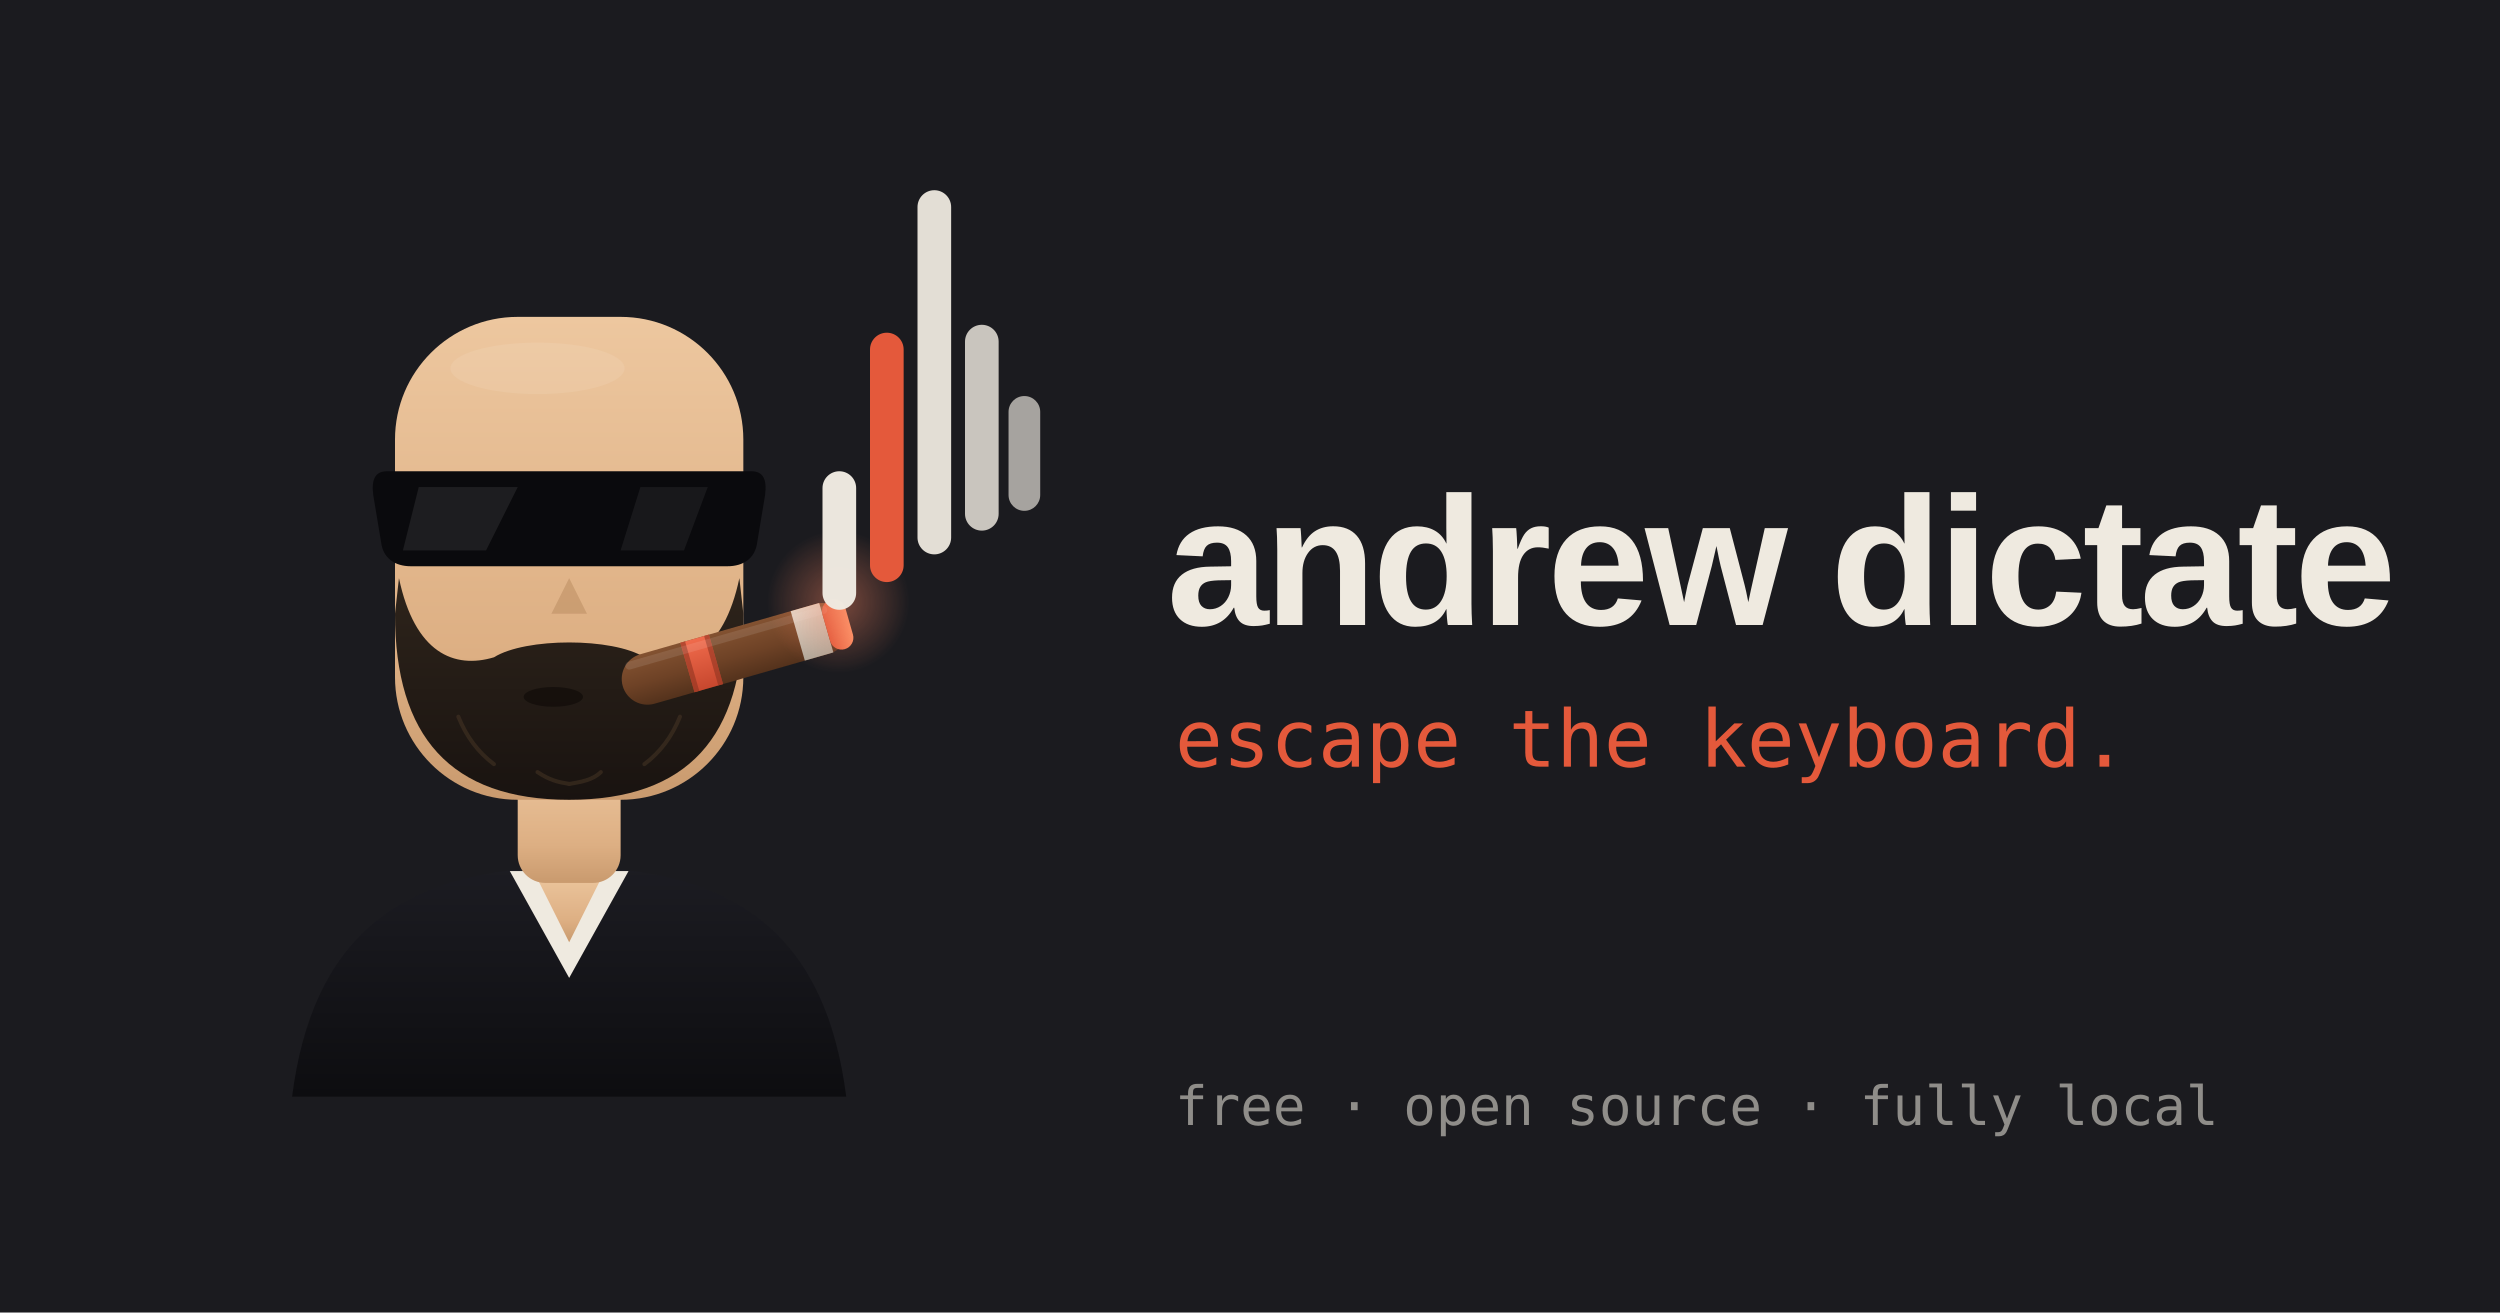
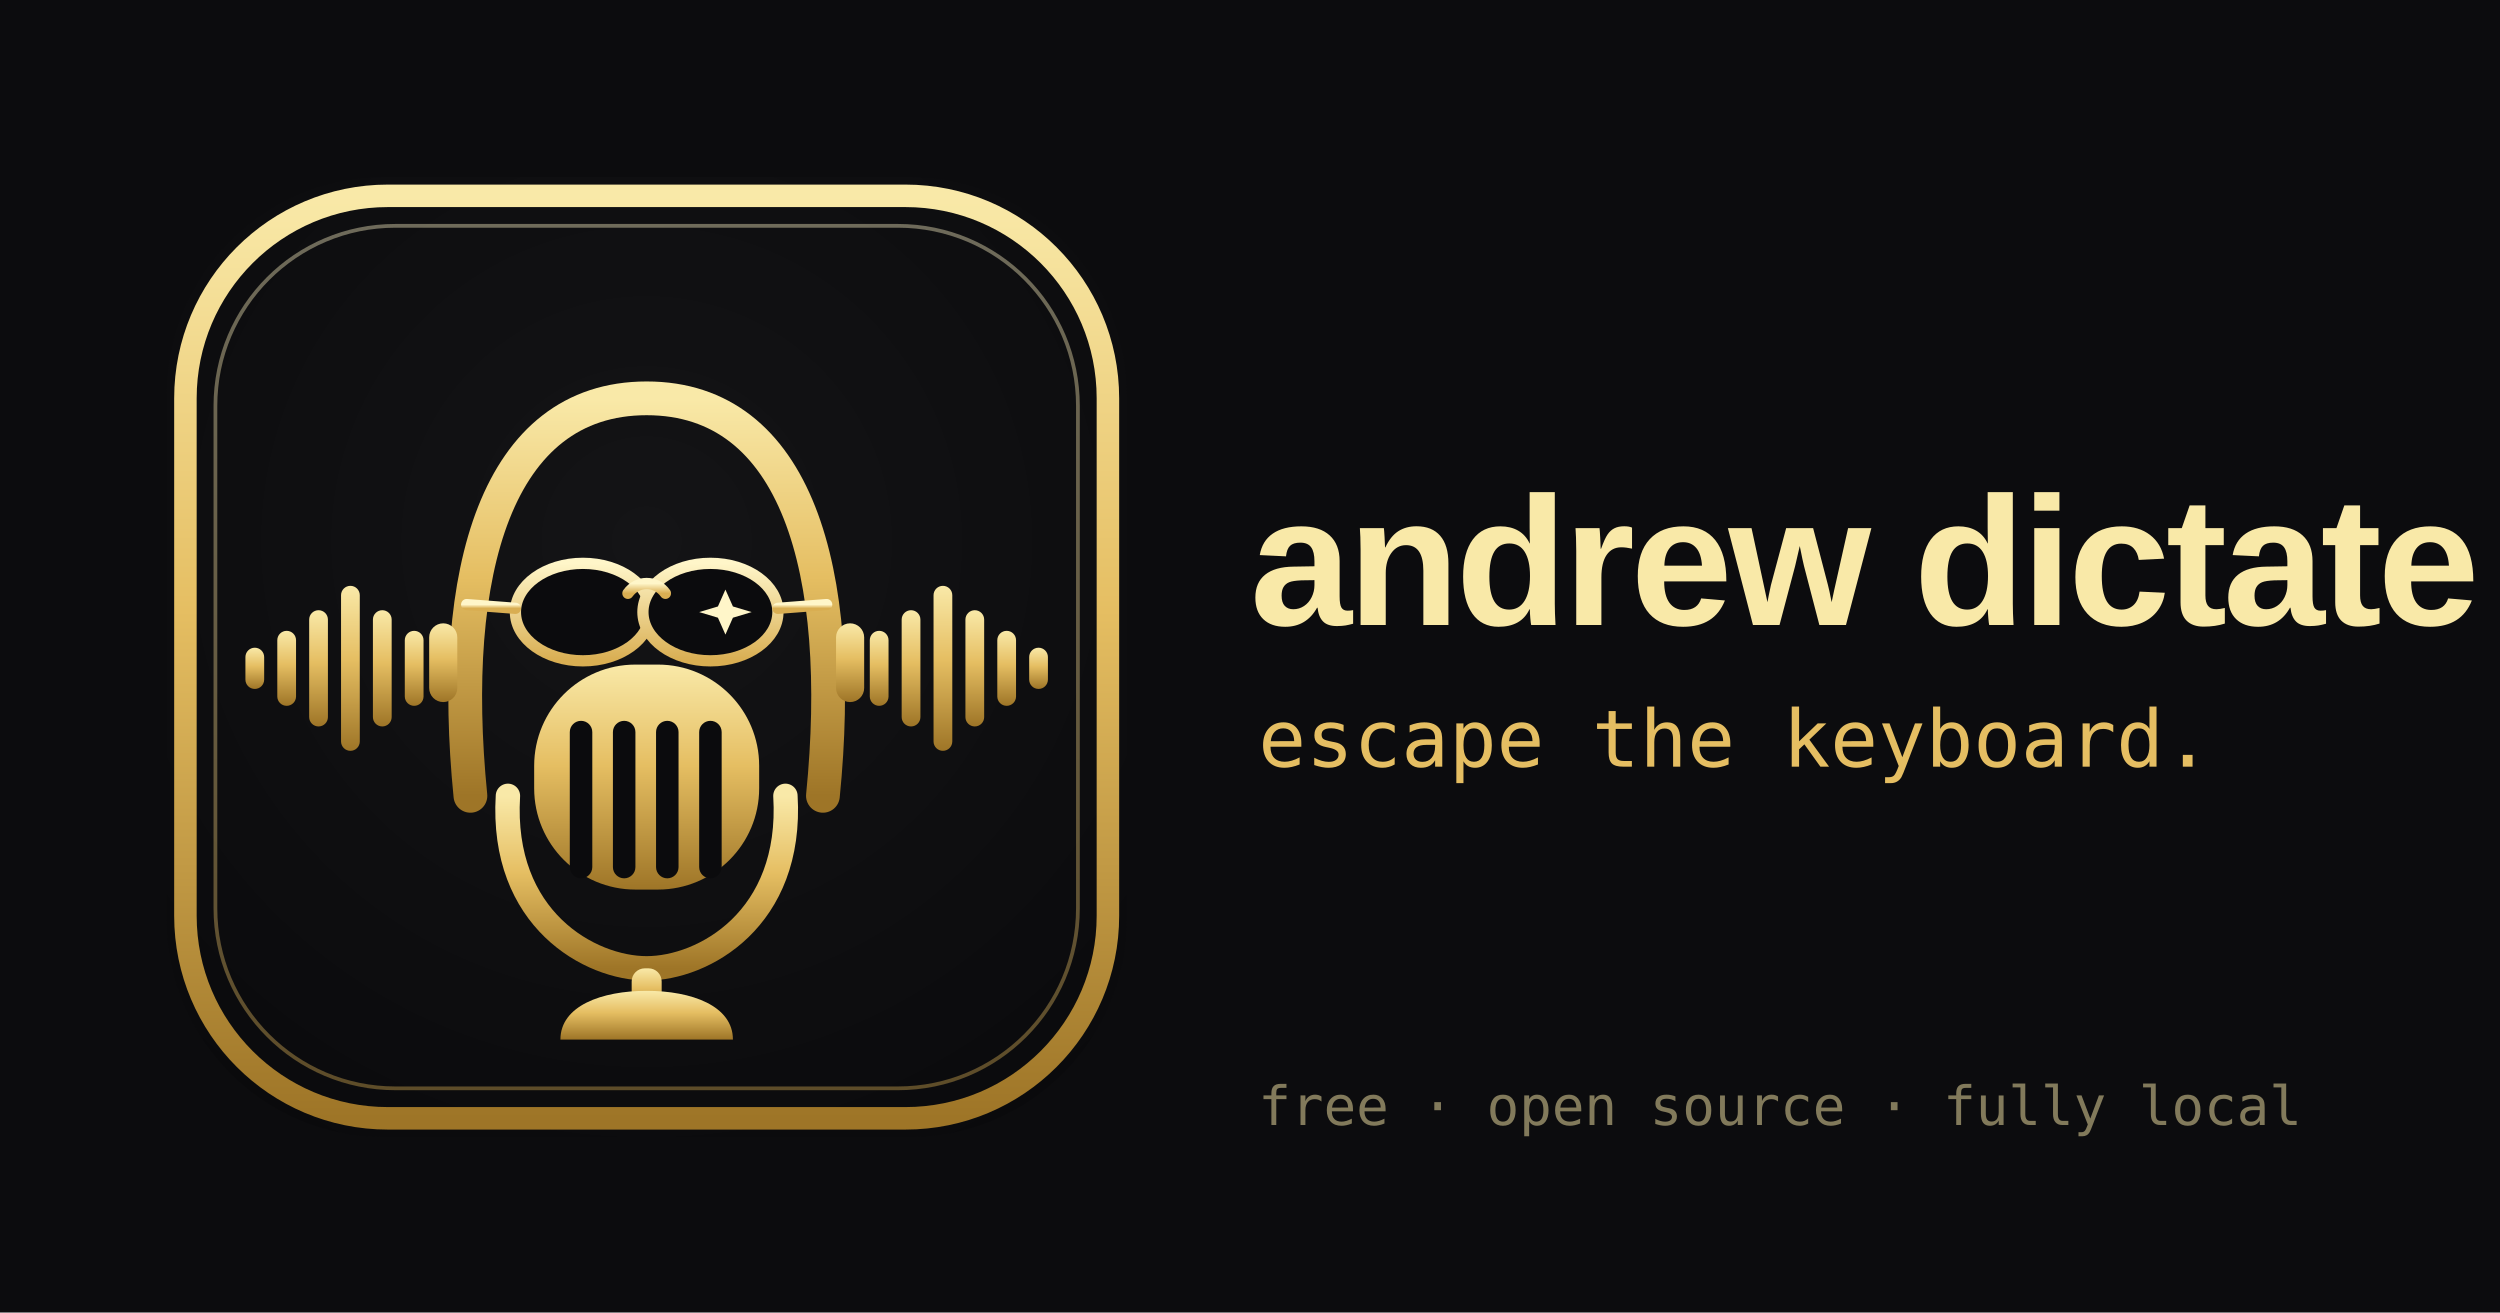
<svg xmlns="http://www.w3.org/2000/svg" viewBox="0 0 1200 630" width="1200" height="630">
-   <defs>
-     <radialGradient id="bgGlow" cx="52%" cy="40%" r="78%">
-       <stop offset="0%" stop-color="#242430" />
-       <stop offset="100%" stop-color="#141418" />
-     </radialGradient>
-     <linearGradient id="skin" x1="0" y1="0" x2="0" y2="1">
-       <stop offset="0%" stop-color="#EDC79F" />
-       <stop offset="70%" stop-color="#DDAF83" />
-       <stop offset="100%" stop-color="#C99A6E" />
-     </linearGradient>
-     <linearGradient id="beard" x1="0" y1="0" x2="0" y2="1">
-       <stop offset="0%" stop-color="#2E241B" />
-       <stop offset="100%" stop-color="#191310" />
-     </linearGradient>
-     <linearGradient id="suit" x1="0" y1="0" x2="0" y2="1">
-       <stop offset="0%" stop-color="#1C1C22" />
-       <stop offset="100%" stop-color="#0D0D10" />
-     </linearGradient>
-     <linearGradient id="body" x1="0" y1="0" x2="0" y2="1">
-       <stop offset="0%" stop-color="#835231" />
-       <stop offset="55%" stop-color="#6E4226" />
-       <stop offset="100%" stop-color="#54321C" />
-     </linearGradient>
-     <linearGradient id="band" x1="0" y1="0" x2="0" y2="1">
-       <stop offset="0%" stop-color="#F06B4C" />
-       <stop offset="100%" stop-color="#C7472E" />
-     </linearGradient>
-     <linearGradient id="ash" x1="0" y1="0" x2="0" y2="1">
-       <stop offset="0%" stop-color="#E4DED1" />
-       <stop offset="100%" stop-color="#AFA99C" />
-     </linearGradient>
-     <linearGradient id="ember" x1="0" y1="0" x2="1" y2="0">
-       <stop offset="0%" stop-color="#E4593B" />
-       <stop offset="100%" stop-color="#FF9468" />
-     </linearGradient>
-     <radialGradient id="emberGlow" cx="50%" cy="50%" r="50%">
-       <stop offset="0%" stop-color="#F0805F" stop-opacity="0.45" />
-       <stop offset="100%" stop-color="#F0805F" stop-opacity="0" />
-     </radialGradient>
-   </defs>
-   <rect width="1200" height="630" fill="#1B1B1F" />
-   <g transform="translate(30 40) scale(0.95)">
-     <path d="M116 512 C 126 434, 168 396, 256 396 C 344 396, 386 434, 396 512 Z" fill="url(#suit)" />
-     <path d="M226 398 L 286 398 L 256 452 Z" fill="#EFEAE0" />
-     <path d="M238 398 L 274 398 L 256 434 Z" fill="url(#skin)" />
-     <rect x="230" y="340" width="52" height="64" rx="14" fill="url(#skin)" />
-     <rect x="230" y="340" width="52" height="18" fill="#B8895E" opacity="0.55" />
-     <rect x="168" y="118" width="176" height="244" rx="62" fill="url(#skin)" />
-     <ellipse cx="240" cy="144" rx="44" ry="13" fill="#FFFFFF" opacity="0.08" />
-     <path d="M170 250            C 178 288, 198 296, 218 290            C 234 280, 278 280, 294 290            C 314 296, 334 288, 342 250            L 344 268            C 344 330, 316 362, 256 362            C 196 362, 168 330, 168 268            Z" fill="url(#beard)" />
-     <ellipse cx="248" cy="310" rx="15" ry="5" fill="#0D0906" opacity="0.6" />
-     <g stroke="#4A3826" stroke-width="2" opacity="0.5" fill="none" stroke-linecap="round">
-       <path d="M200 320 C 204 330, 210 338, 218 344" />
-       <path d="M312 320 C 308 330, 302 338, 294 344" />
-       <path d="M240 348 C 246 352, 250 353, 256 354" />
-       <path d="M272 348 C 268 352, 262 353, 256 354" />
+   <rect width="1200" height="630" fill="#0C0C0E" />
+   <g transform="translate(80 85) scale(0.9)">
+     <defs>
+       <radialGradient id="bg" cx="50%" cy="38%" r="80%">
+         <stop offset="0%" stop-color="#141416" />
+         <stop offset="100%" stop-color="#09090B" />
+       </radialGradient>
+       <linearGradient id="gold" x1="0" y1="0" x2="0" y2="1">
+         <stop offset="0%" stop-color="#F9E9A8" />
+         <stop offset="45%" stop-color="#E5BE62" />
+         <stop offset="100%" stop-color="#9E7527" />
+       </linearGradient>
+       <linearGradient id="goldHi" x1="0" y1="0" x2="0" y2="1">
+         <stop offset="0%" stop-color="#FFF6C9" />
+         <stop offset="100%" stop-color="#D9AE52" />
+       </linearGradient>
+     </defs>
+     <rect width="512" height="512" rx="116" fill="url(#bg)" />
+     <rect x="10" y="10" width="492" height="492" rx="108" fill="none" stroke="url(#gold)" stroke-width="12" />
+     <rect x="26" y="26" width="460" height="460" rx="96" fill="none" stroke="url(#goldHi)" stroke-width="2" opacity="0.4" />
+     <path d="M 162 330            C 150 210, 176 118, 256 118            C 336 118, 362 210, 350 330" fill="none" stroke="url(#gold)" stroke-width="18" stroke-linecap="round" />
+     <line x1="184" y1="208" x2="328" y2="208" stroke="url(#goldHi)" stroke-width="7" stroke-linecap="round" />
+     <ellipse cx="222" cy="232" rx="36" ry="26" fill="#0B0B0D" stroke="url(#goldHi)" stroke-width="6" />
+     <ellipse cx="290" cy="232" rx="36" ry="26" fill="#0B0B0D" stroke="url(#goldHi)" stroke-width="6" />
+     <path d="M 246 222 C 251 215, 261 215, 266 222" fill="none" stroke="url(#goldHi)" stroke-width="6" stroke-linecap="round" />
+     <line x1="186" y1="230" x2="160" y2="228" stroke="url(#goldHi)" stroke-width="6" stroke-linecap="round" />
+     <line x1="326" y1="230" x2="352" y2="228" stroke="url(#goldHi)" stroke-width="6" stroke-linecap="round" />
+     <path d="M 298 220 L 302 229 L 312 232 L 302 235 L 298 244 L 294 235 L 284 232 L 294 229 Z" fill="#FFF6C9" />
+     <rect x="140" y="238" width="15" height="42" rx="7.5" fill="url(#gold)" />
+     <rect x="357" y="238" width="15" height="42" rx="7.5" fill="url(#gold)" />
+     <rect x="196" y="260" width="120" height="120" rx="54" fill="url(#gold)" />
+     <g fill="#0B0B0D">
+       <rect x="215" y="290" width="12" height="84" rx="6" />
+       <rect x="238" y="290" width="12" height="84" rx="6" />
+       <rect x="261" y="290" width="12" height="84" rx="6" />
+       <rect x="284" y="290" width="12" height="84" rx="6" />
    </g>
-     <path d="M164 196            L 348 196            C 354 196, 356 200, 355 208            L 351 232            C 350 240, 344 244, 336 244            L 176 244            C 168 244, 162 240, 161 232            L 157 208            C 156 200, 158 196, 164 196            Z" fill="#0A0A0D" />
-     <path d="M180 204 L 230 204 L 214 236 L 172 236 Z" fill="#FFFFFF" opacity="0.08" />
-     <path d="M292 204 L 326 204 L 314 236 L 282 236 Z" fill="#FFFFFF" opacity="0.06" />
-     <path d="M247 268 L 265 268 L 256 250 Z" fill="#B8895E" opacity="0.5" />
-     <g transform="rotate(-16 288 300)">
-       <rect x="282" y="290" width="118" height="26" rx="13" fill="url(#body)" />
-       <rect x="316" y="290" width="15" height="26" fill="url(#band)" />
-       <rect x="316" y="290" width="2.5" height="26" fill="#8F3320" opacity="0.6" />
-       <rect x="328.5" y="290" width="2.5" height="26" fill="#8F3320" opacity="0.6" />
-       <rect x="374" y="290" width="15" height="26" fill="url(#ash)" />
-       <rect x="389" y="290" width="12" height="26" rx="6" fill="url(#ember)" />
-       <rect x="286" y="292" width="106" height="4" rx="2" fill="#FFFFFF" opacity="0.10" />
+     <path d="M 182 330 C 178 396, 226 422, 256 422 C 286 422, 334 396, 330 330" fill="none" stroke="url(#gold)" stroke-width="13" stroke-linecap="round" />
+     <rect x="248" y="422" width="16" height="24" rx="7" fill="url(#gold)" />
+     <path d="M 210 460 L 302 460 C 302 442, 280 434, 256 434 C 232 434, 210 442, 210 460 Z" fill="url(#gold)" />
+     <g fill="url(#gold)">
+       <rect x="42" y="251" width="10" height="22" rx="5" />
+       <rect x="59" y="242" width="10" height="40" rx="5" />
+       <rect x="76" y="231" width="10" height="62" rx="5" />
+       <rect x="93" y="218" width="10" height="88" rx="5" />
+       <rect x="110" y="231" width="10" height="62" rx="5" />
+       <rect x="127" y="242" width="10" height="40" rx="5" />
    </g>
-     <circle cx="392" cy="262" r="36" fill="url(#emberGlow)" />
-     <g fill="#EFEAE0">
-       <rect x="384" y="196" width="17" height="70" rx="8.5" opacity="0.98" />
-       <rect x="408" y="126" width="17" height="126" rx="8.5" fill="#E4593B" />
-       <rect x="432" y="54" width="17" height="184" rx="8.5" opacity="0.94" />
-       <rect x="456" y="122" width="17" height="104" rx="8.5" opacity="0.82" />
-       <rect x="478" y="158" width="16" height="58" rx="8" opacity="0.66" />
+     <g fill="url(#gold)">
+       <rect x="375" y="242" width="10" height="40" rx="5" />
+       <rect x="392" y="231" width="10" height="62" rx="5" />
+       <rect x="409" y="218" width="10" height="88" rx="5" />
+       <rect x="426" y="231" width="10" height="62" rx="5" />
+       <rect x="443" y="242" width="10" height="40" rx="5" />
+       <rect x="460" y="251" width="10" height="22" rx="5" />
    </g>
  </g>
-   <text x="560" y="300" font-family="-apple-system, 'Helvetica Neue', Arial, sans-serif" font-size="88" font-weight="600" letter-spacing="-2" fill="#EFEAE0">andrew dictate</text>
-   <text x="564" y="368" font-family="ui-monospace, 'SF Mono', Menlo, monospace" font-size="38" fill="#E4593B">escape the keyboard.</text>
-   <text x="564" y="540" font-family="ui-monospace, 'SF Mono', Menlo, monospace" font-size="26" fill="#EFEAE0" fill-opacity="0.55">free · open source · fully local</text>
+   <text x="600" y="300" font-family="-apple-system, 'Helvetica Neue', Arial, sans-serif" font-size="88" font-weight="600" letter-spacing="-2" fill="#F9E9A8">andrew dictate</text>
+   <text x="604" y="368" font-family="ui-monospace, 'SF Mono', Menlo, monospace" font-size="38" fill="#E5BE62">escape the keyboard.</text>
+   <text x="604" y="540" font-family="ui-monospace, 'SF Mono', Menlo, monospace" font-size="26" fill="#F9E9A8" fill-opacity="0.5">free · open source · fully local</text>
</svg>
